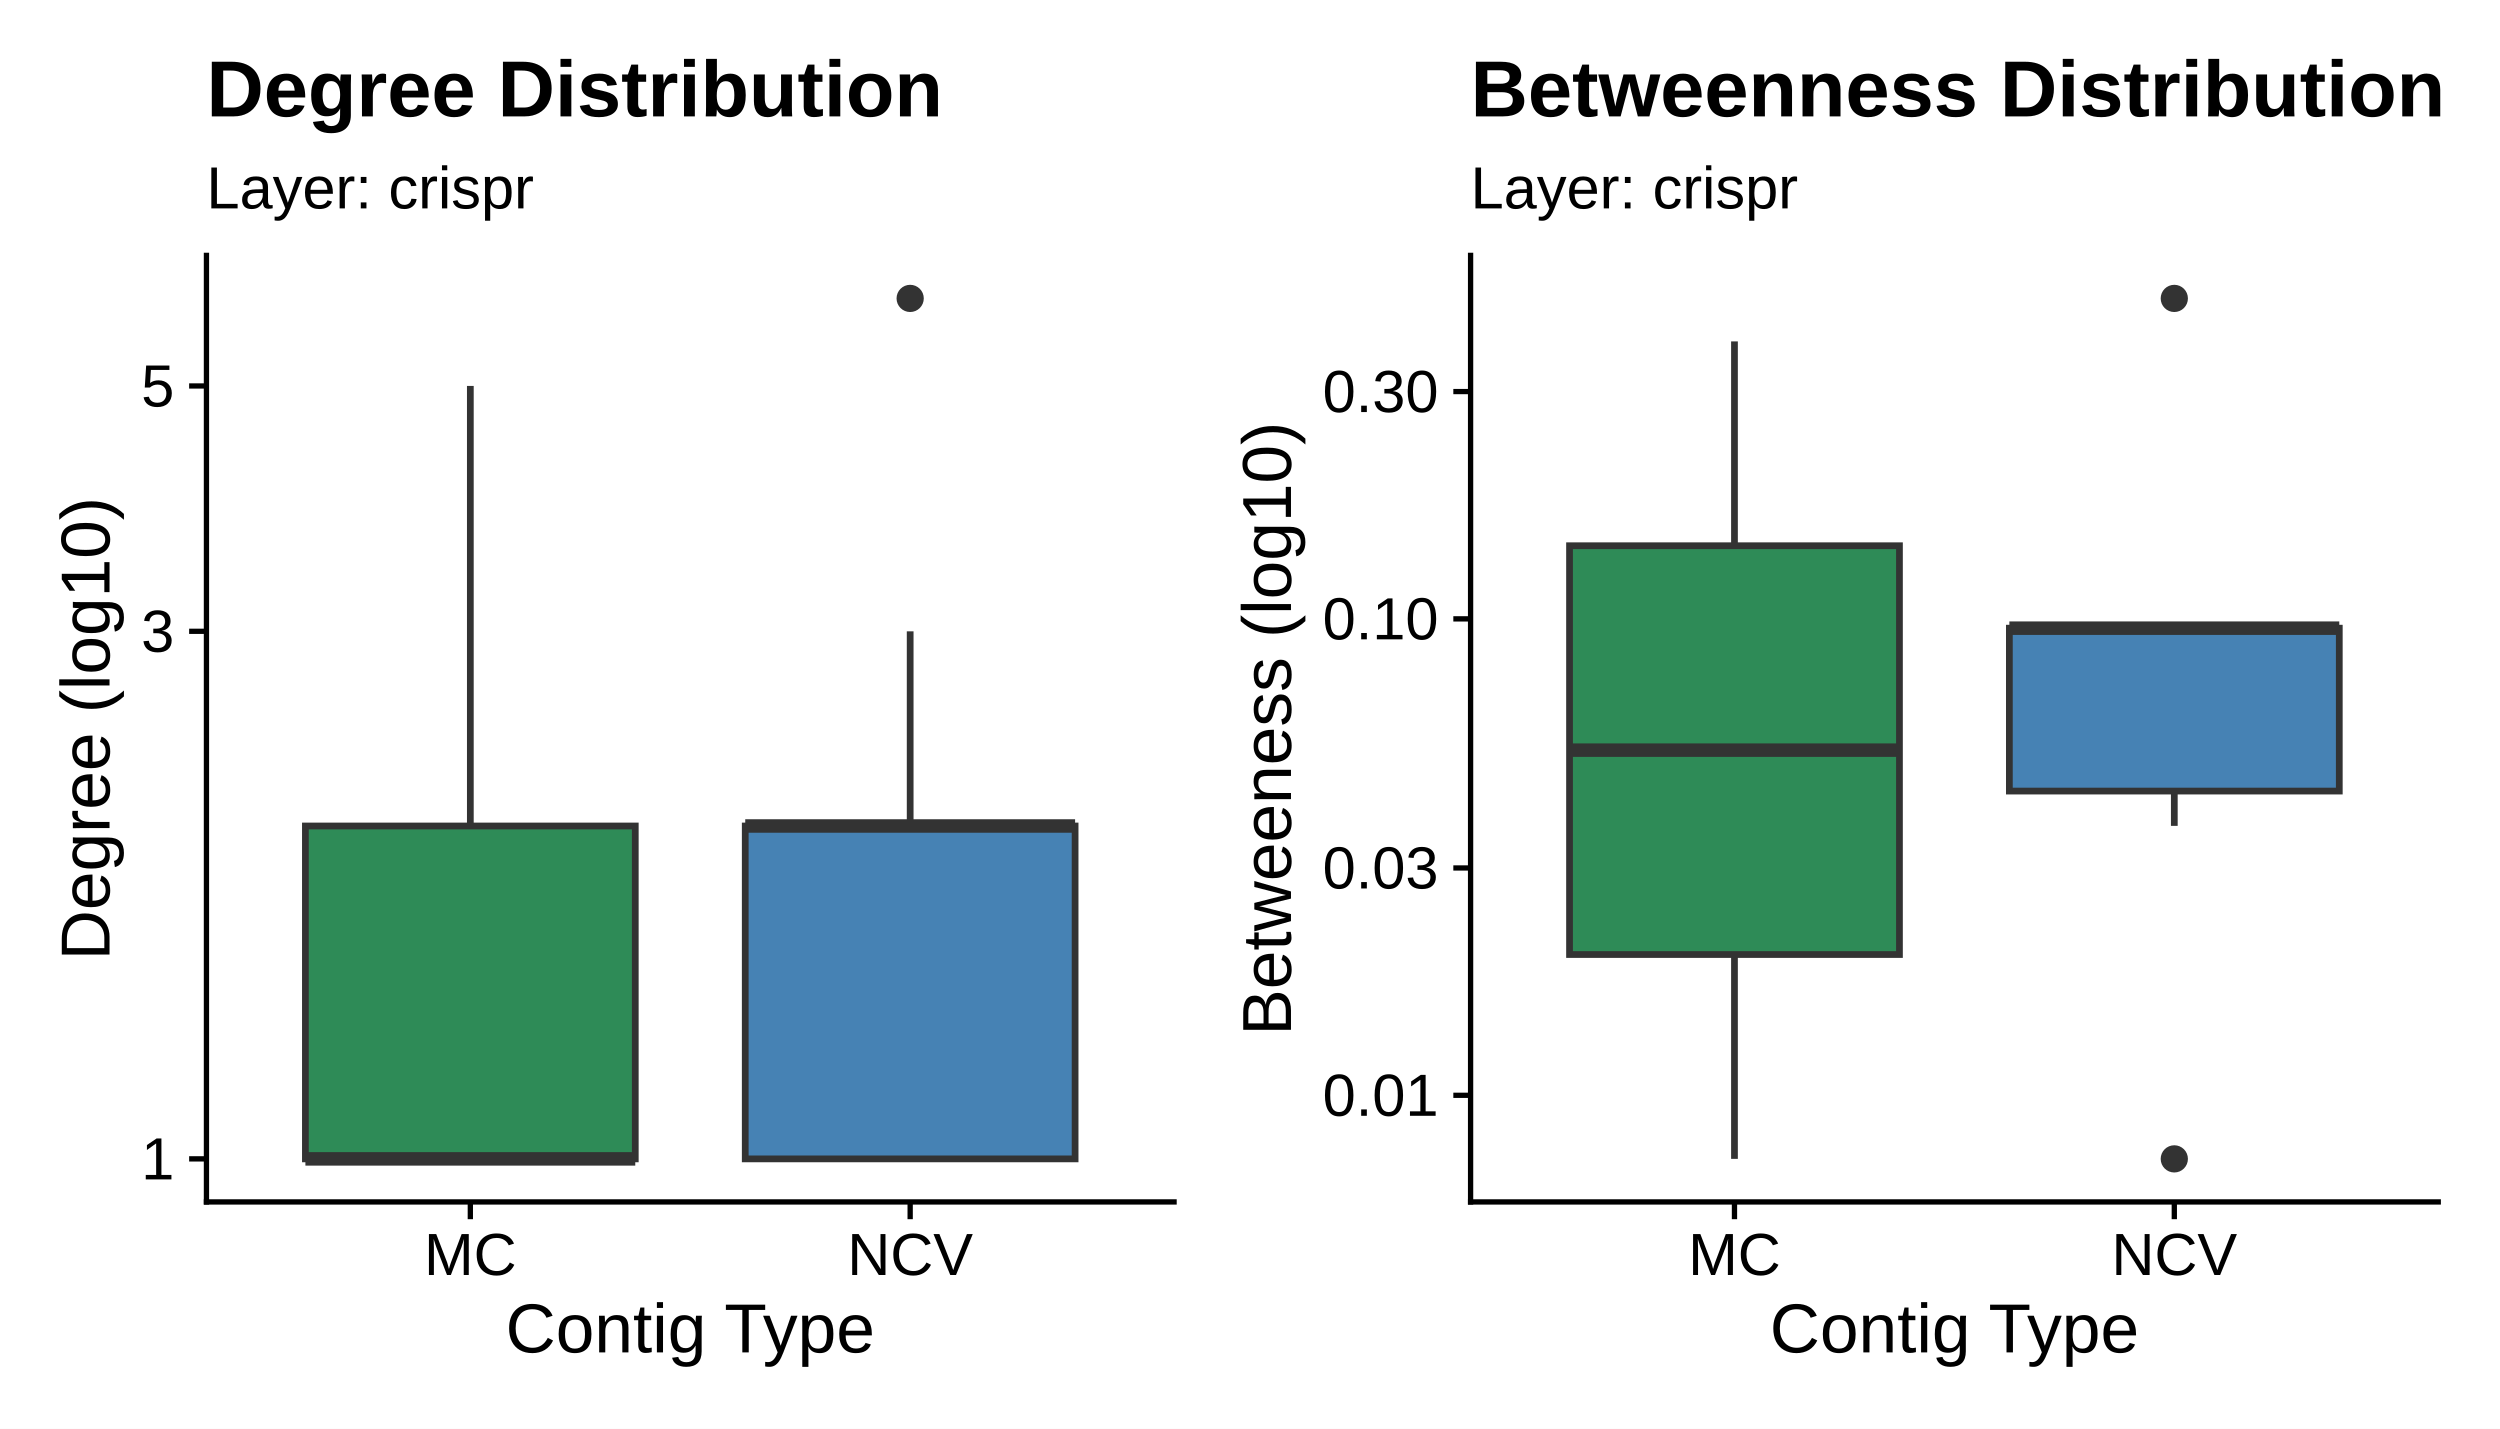
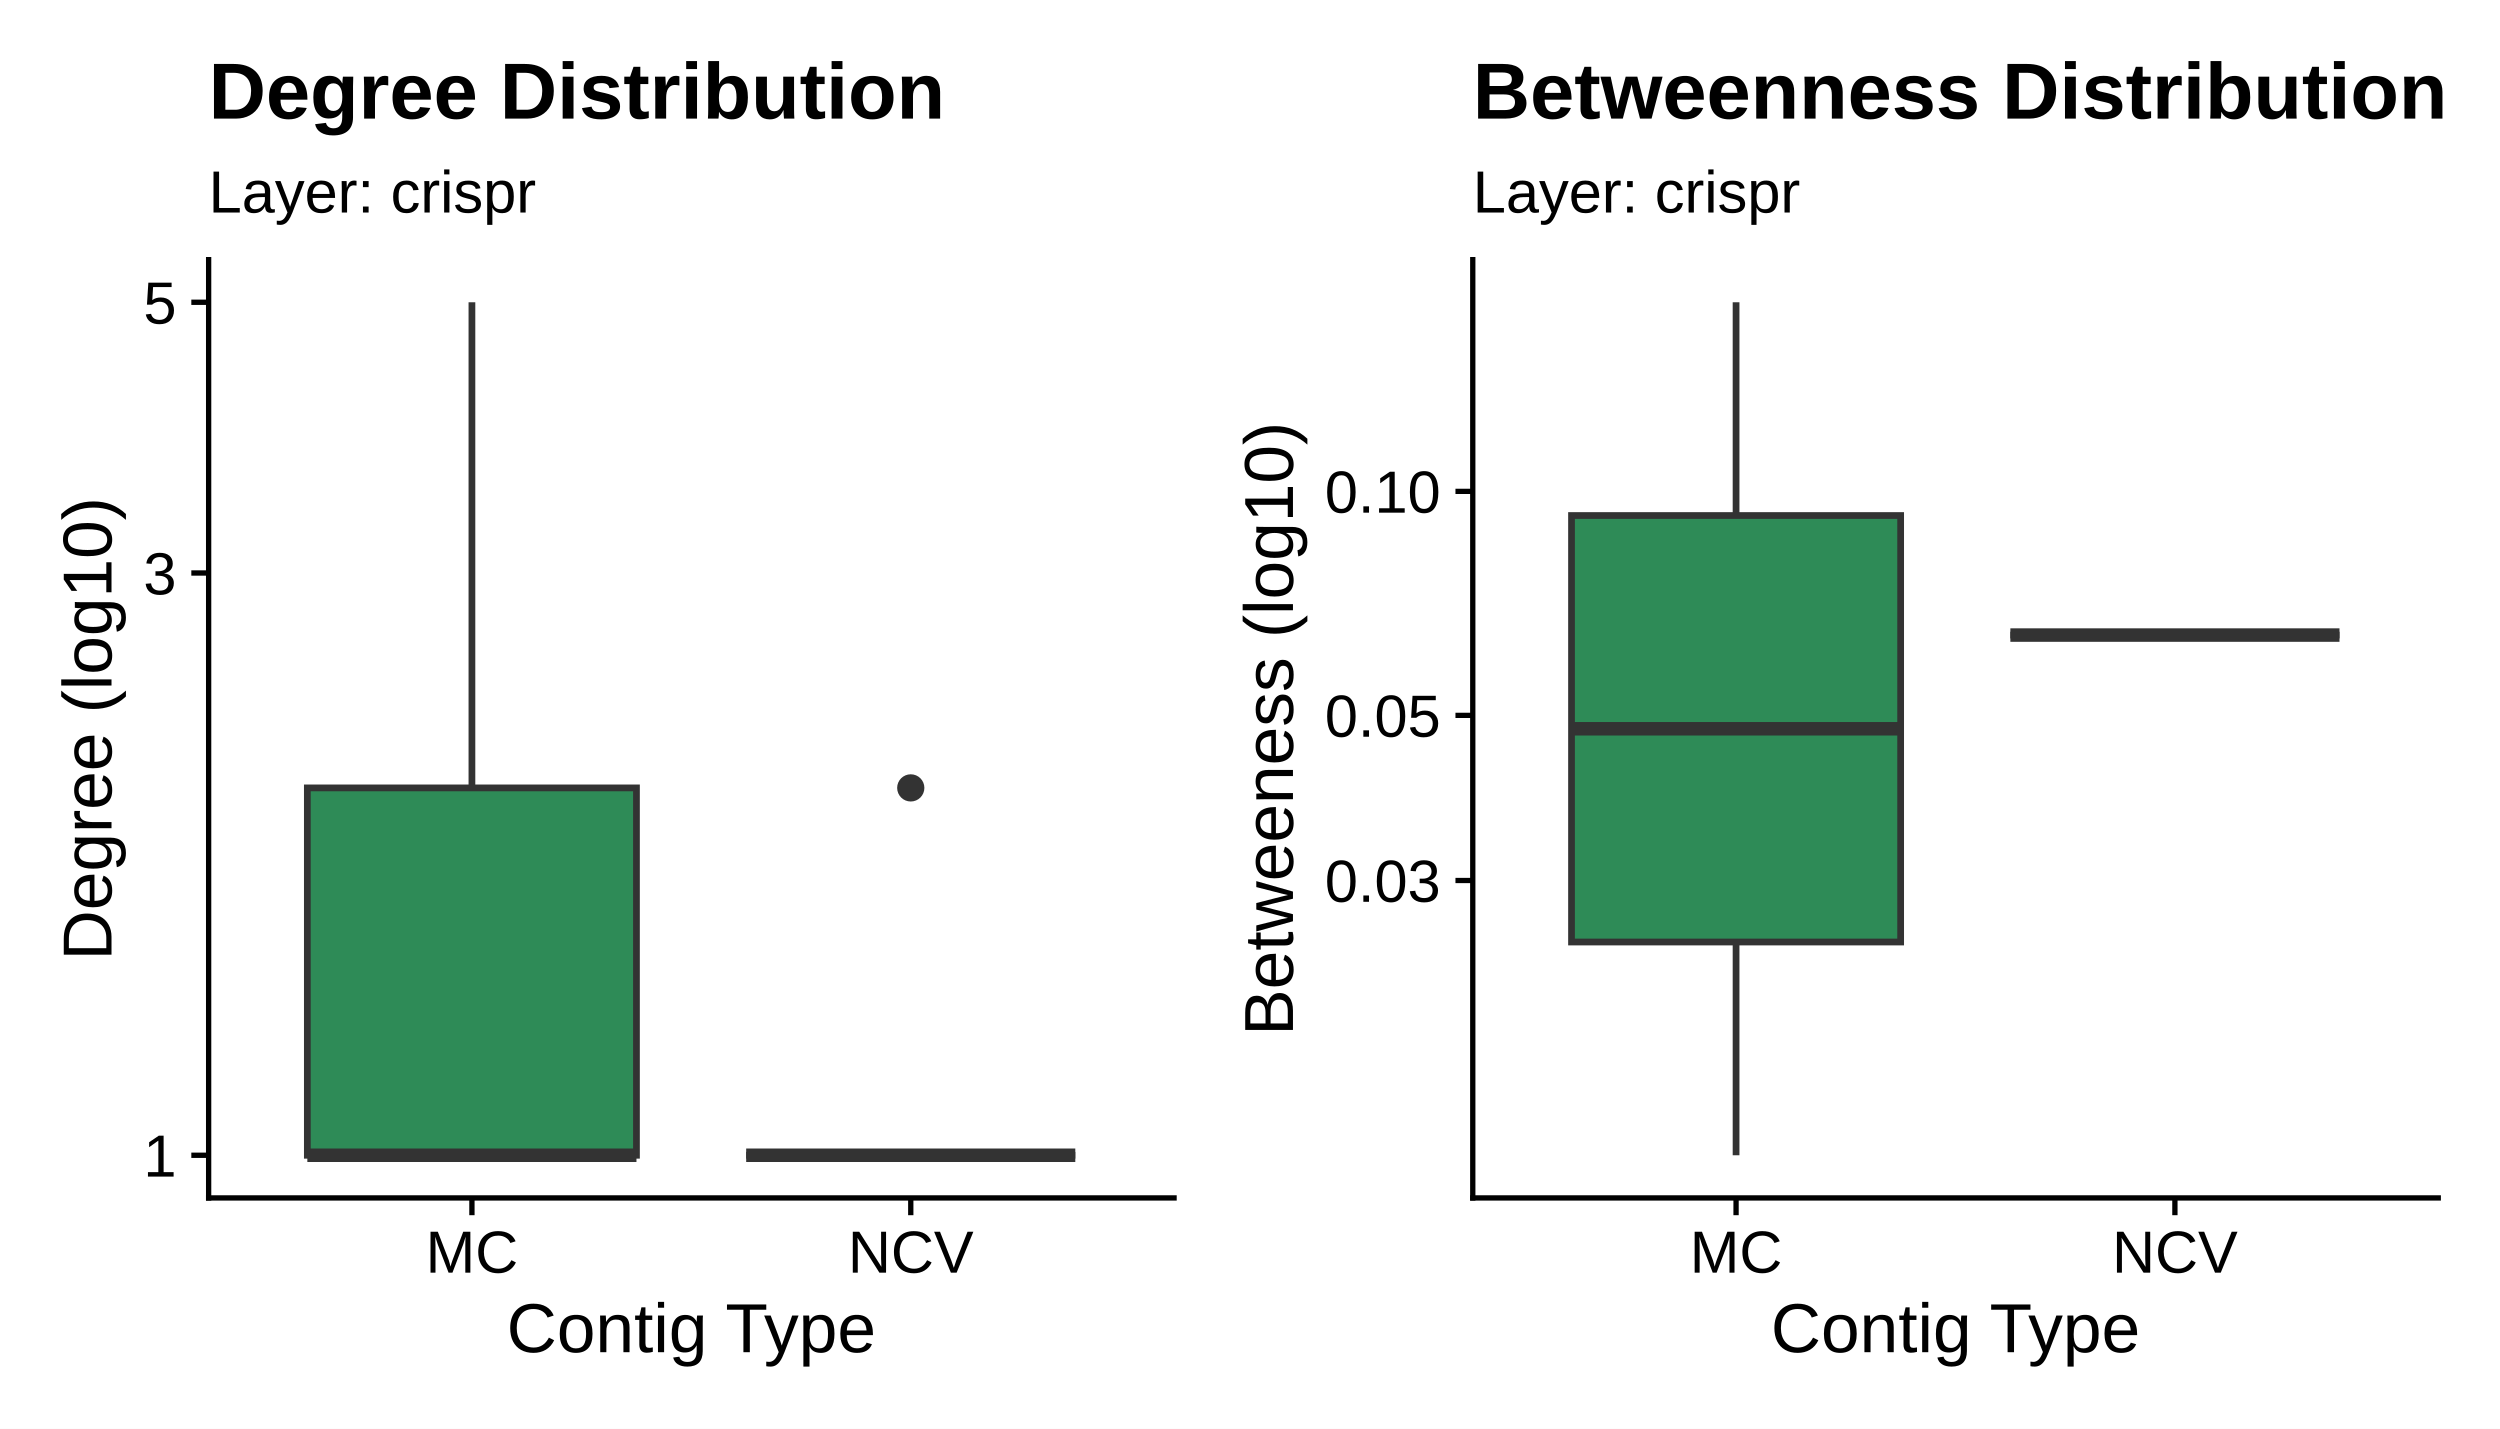
<svg xmlns="http://www.w3.org/2000/svg" width="504.00pt" height="288.00pt" viewBox="0 0 504.00 288.00">
  <g class="svglite">
    <defs>
      <style type="text/css">
    .svglite line, .svglite polyline, .svglite polygon, .svglite path, .svglite rect, .svglite circle {
      fill: none;
      stroke: #000000;
      stroke-linecap: round;
      stroke-linejoin: round;
      stroke-miterlimit: 10.00;
    }
    .svglite text {
      white-space: pre;
    }
    .svglite g.glyphgroup path {
      fill: inherit;
      stroke: none;
    }
  </style>
    </defs>
    <rect width="100%" height="100%" style="stroke: none; fill: none;" />
    <defs>
      <clipPath id="cpMC4wMHw1MDQuMDB8MC4wMHwyODguMDA=">
        <rect x="0.00" y="0.00" width="504.00" height="288.00" />
      </clipPath>
    </defs>
    <g clip-path="url(#cpMC4wMHw1MDQuMDB8MC4wMHwyODguMDA=)">
      <rect x="0.00" y="0.00" width="504.00" height="288.00" style="stroke-width: 1.07; stroke: #FFFFFF; fill: #FFFFFF;" />
    </g>
    <defs>
-       <clipPath id="cpNDEuNjJ8NDkxLjU1fDUxLjQ5fDI0Mi4zMQ==">
-         <rect x="41.62" y="51.49" width="449.93" height="190.82" />
+       <clipPath id="cpNDIuMDZ8NDkxLjU1fDUyLjM0fDI0MS41MA==">
+         <rect x="42.06" y="52.34" width="449.49" height="189.16" />
      </clipPath>
    </defs>
-     <g clip-path="url(#cpNDEuNjJ8NDkxLjU1fDUxLjQ5fDI0Mi4zMQ==)">
+     <g clip-path="url(#cpNDIuMDZ8NDkxLjU1fDUyLjM0fDI0MS41MA==)">
</g>
    <g clip-path="url(#cpMC4wMHw1MDQuMDB8MC4wMHwyODguMDA=)">
</g>
    <defs>
      <clipPath id="cpNS40OHwyNDMuNjZ8NS40OHwyODIuNTI=">
        <rect x="5.48" y="5.48" width="238.18" height="277.04" />
      </clipPath>
    </defs>
    <g clip-path="url(#cpNS40OHwyNDMuNjZ8NS40OHwyODIuNTI=)">
</g>
    <g clip-path="url(#cpMC4wMHw1MDQuMDB8MC4wMHwyODguMDA=)">
</g>
    <defs>
      <clipPath id="cpMjQzLjY2fDQ5OC41Mnw1LjQ4fDI4Mi41Mg==">
        <rect x="243.66" y="5.48" width="254.86" height="277.04" />
      </clipPath>
    </defs>
    <g clip-path="url(#cpMjQzLjY2fDQ5OC41Mnw1LjQ4fDI4Mi41Mg==)">
</g>
    <g clip-path="url(#cpMC4wMHw1MDQuMDB8MC4wMHwyODguMDA=)">
</g>
    <defs>
-       <clipPath id="cpNDEuNjJ8MjM2LjY5fDUxLjQ5fDI0Mi4zMQ==">
-         <rect x="41.62" y="51.49" width="195.07" height="190.82" />
+       <clipPath id="cpNDIuMDZ8MjM2LjY5fDUyLjM0fDI0MS41MA==">
+         <rect x="42.06" y="52.34" width="194.64" height="189.16" />
      </clipPath>
    </defs>
-     <g clip-path="url(#cpNDEuNjJ8MjM2LjY5fDUxLjQ5fDI0Mi4zMQ==)">
-       <line x1="94.82" y1="166.52" x2="94.82" y2="77.81" style="stroke-width: 1.36; stroke: #333333; stroke-linecap: butt;" />
-       <line x1="94.82" y1="233.63" x2="94.82" y2="233.63" style="stroke-width: 1.36; stroke: #333333; stroke-linecap: butt;" />
-       <polygon points="61.57,166.52 61.57,233.63 128.07,233.63 128.07,166.52 61.57,166.52 " style="stroke-width: 1.36; stroke: #333333; stroke-linecap: butt; stroke-linejoin: miter; fill: #2E8B57;" />
-       <line x1="61.57" y1="233.63" x2="128.07" y2="233.63" style="stroke-width: 2.72; stroke: #333333; stroke-linecap: butt; stroke-linejoin: miter;" />
-       <circle cx="183.49" cy="60.16" r="2.39" style="stroke-width: 0.71; stroke: #333333; fill: #333333;" />
-       <line x1="183.49" y1="166.52" x2="183.49" y2="127.27" style="stroke-width: 1.36; stroke: #333333; stroke-linecap: butt;" />
-       <line x1="183.49" y1="233.63" x2="183.49" y2="233.63" style="stroke-width: 1.36; stroke: #333333; stroke-linecap: butt;" />
-       <polygon points="150.24,166.52 150.24,233.63 216.74,233.63 216.74,166.52 150.24,166.52 " style="stroke-width: 1.36; stroke: #333333; stroke-linecap: butt; stroke-linejoin: miter; fill: #4682B4;" />
-       <line x1="150.24" y1="166.52" x2="216.74" y2="166.52" style="stroke-width: 2.72; stroke: #333333; stroke-linecap: butt; stroke-linejoin: miter;" />
+     <g clip-path="url(#cpNDIuMDZ8MjM2LjY5fDUyLjM0fDI0MS41MA==)">
+       <line x1="95.14" y1="158.84" x2="95.14" y2="60.94" style="stroke-width: 1.36; stroke: #333333; stroke-linecap: butt;" />
+       <line x1="95.14" y1="232.90" x2="95.14" y2="232.90" style="stroke-width: 1.36; stroke: #333333; stroke-linecap: butt;" />
+       <polygon points="61.96,158.84 61.96,232.90 128.31,232.90 128.31,158.84 61.96,158.84 " style="stroke-width: 1.36; stroke: #333333; stroke-linecap: butt; stroke-linejoin: miter; fill: #2E8B57;" />
+       <line x1="61.96" y1="232.90" x2="128.31" y2="232.90" style="stroke-width: 2.72; stroke: #333333; stroke-linecap: butt; stroke-linejoin: miter;" />
+       <circle cx="183.61" cy="158.84" r="2.39" style="stroke-width: 0.71; stroke: #333333; fill: #333333;" />
+       <line x1="183.61" y1="232.90" x2="183.61" y2="232.90" style="stroke-width: 1.36; stroke: #333333; stroke-linecap: butt;" />
+       <line x1="183.61" y1="232.90" x2="183.61" y2="232.90" style="stroke-width: 1.36; stroke: #333333; stroke-linecap: butt;" />
+       <polygon points="150.43,232.90 150.43,232.90 216.78,232.90 216.78,232.90 150.43,232.90 " style="stroke-width: 1.36; stroke: #333333; stroke-linecap: butt; stroke-linejoin: miter; fill: #4682B4;" />
+       <line x1="150.43" y1="232.90" x2="216.78" y2="232.90" style="stroke-width: 2.72; stroke: #333333; stroke-linecap: butt; stroke-linejoin: miter;" />
    </g>
    <g clip-path="url(#cpMC4wMHw1MDQuMDB8MC4wMHwyODguMDA=)">
-       <polyline points="41.62,242.31 41.62,51.49 " style="stroke-width: 1.07; stroke-linecap: square;" />
-       <text x="35.14" y="237.76" text-anchor="end" style="font-size: 12.00px; font-family: &quot;Liberation Sans&quot;;" textLength="6.67px" lengthAdjust="spacingAndGlyphs">1</text>
-       <text x="35.14" y="131.40" text-anchor="end" style="font-size: 12.00px; font-family: &quot;Liberation Sans&quot;;" textLength="6.67px" lengthAdjust="spacingAndGlyphs">3</text>
-       <text x="35.14" y="81.94" text-anchor="end" style="font-size: 12.00px; font-family: &quot;Liberation Sans&quot;;" textLength="6.67px" lengthAdjust="spacingAndGlyphs">5</text>
-       <polyline points="38.13,233.63 41.62,233.63 " style="stroke-width: 1.07; stroke-linecap: butt;" />
-       <polyline points="38.13,127.27 41.62,127.27 " style="stroke-width: 1.07; stroke-linecap: butt;" />
-       <polyline points="38.13,77.81 41.62,77.81 " style="stroke-width: 1.07; stroke-linecap: butt;" />
-       <polyline points="41.62,242.31 236.69,242.31 " style="stroke-width: 1.07; stroke-linecap: square;" />
-       <polyline points="94.82,245.79 94.82,242.31 " style="stroke-width: 1.07; stroke-linecap: butt;" />
-       <polyline points="183.49,245.79 183.49,242.31 " style="stroke-width: 1.07; stroke-linecap: butt;" />
-       <text x="94.82" y="257.04" text-anchor="middle" style="font-size: 12.00px; font-family: &quot;Liberation Sans&quot;;" textLength="18.67px" lengthAdjust="spacingAndGlyphs">MC</text>
-       <text x="183.49" y="257.04" text-anchor="middle" style="font-size: 12.00px; font-family: &quot;Liberation Sans&quot;;" textLength="25.34px" lengthAdjust="spacingAndGlyphs">NCV</text>
-       <text x="139.15" y="272.65" text-anchor="middle" style="font-size: 14.00px; font-family: &quot;Liberation Sans&quot;;" textLength="74.41px" lengthAdjust="spacingAndGlyphs">Contig Type</text>
-       <text transform="translate(22.08,146.90) rotate(-90)" text-anchor="middle" style="font-size: 14.00px; font-family: &quot;Liberation Sans&quot;;" textLength="93.33px" lengthAdjust="spacingAndGlyphs">Degree (log10)</text>
-       <text x="41.62" y="42.02" style="font-size: 12.00px; font-family: &quot;Liberation Sans&quot;;" textLength="66.02px" lengthAdjust="spacingAndGlyphs">Layer: crispr</text>
-       <text x="41.62" y="23.46" style="font-size: 16.00px; font-weight: bold; font-family: &quot;Liberation Sans&quot;;" textLength="148.59px" lengthAdjust="spacingAndGlyphs">Degree Distribution</text>
+       <polyline points="42.06,241.50 42.06,52.34 " style="stroke-width: 1.07; stroke-linecap: square;" />
+       <text x="35.58" y="237.20" text-anchor="end" style="font-size: 12.00px; font-family: &quot;Arial&quot;;" textLength="6.67px" lengthAdjust="spacingAndGlyphs">1</text>
+       <text x="35.58" y="119.82" text-anchor="end" style="font-size: 12.00px; font-family: &quot;Arial&quot;;" textLength="6.67px" lengthAdjust="spacingAndGlyphs">3</text>
+       <text x="35.58" y="65.24" text-anchor="end" style="font-size: 12.00px; font-family: &quot;Arial&quot;;" textLength="6.67px" lengthAdjust="spacingAndGlyphs">5</text>
+       <polyline points="38.57,232.90 42.06,232.90 " style="stroke-width: 1.07; stroke-linecap: butt;" />
+       <polyline points="38.57,115.52 42.06,115.52 " style="stroke-width: 1.07; stroke-linecap: butt;" />
+       <polyline points="38.57,60.94 42.06,60.94 " style="stroke-width: 1.07; stroke-linecap: butt;" />
+       <polyline points="42.06,241.50 236.69,241.50 " style="stroke-width: 1.07; stroke-linecap: square;" />
+       <polyline points="95.14,244.99 95.14,241.50 " style="stroke-width: 1.07; stroke-linecap: butt;" />
+       <polyline points="183.61,244.99 183.61,241.50 " style="stroke-width: 1.07; stroke-linecap: butt;" />
+       <text x="95.14" y="256.57" text-anchor="middle" style="font-size: 12.00px; font-family: &quot;Arial&quot;;" textLength="18.67px" lengthAdjust="spacingAndGlyphs">MC</text>
+       <text x="183.61" y="256.57" text-anchor="middle" style="font-size: 12.00px; font-family: &quot;Arial&quot;;" textLength="25.34px" lengthAdjust="spacingAndGlyphs">NCV</text>
+       <text x="139.37" y="272.60" text-anchor="middle" style="font-size: 14.00px; font-family: &quot;Arial&quot;;" textLength="74.41px" lengthAdjust="spacingAndGlyphs">Contig Type</text>
+       <text transform="translate(22.48,146.92) rotate(-90)" text-anchor="middle" style="font-size: 14.00px; font-family: &quot;Arial&quot;;" textLength="93.33px" lengthAdjust="spacingAndGlyphs">Degree (log10)</text>
+       <text x="42.06" y="42.85" style="font-size: 12.00px; font-family: &quot;Arial&quot;;" textLength="66.02px" lengthAdjust="spacingAndGlyphs">Layer: crispr</text>
+       <text x="42.06" y="23.91" style="font-size: 16.00px; font-weight: bold; font-family: &quot;Arial&quot;;" textLength="148.59px" lengthAdjust="spacingAndGlyphs">Degree Distribution</text>
    </g>
    <defs>
-       <clipPath id="cpMjk2LjQ3fDQ5MS41NXw1MS40OXwyNDIuMzE=">
-         <rect x="296.47" y="51.49" width="195.07" height="190.82" />
+       <clipPath id="cpMjk2LjkxfDQ5MS41NXw1Mi4zNHwyNDEuNTA=">
+         <rect x="296.91" y="52.34" width="194.64" height="189.16" />
      </clipPath>
    </defs>
-     <g clip-path="url(#cpMjk2LjQ3fDQ5MS41NXw1MS40OXwyNDIuMzE=)">
-       <line x1="349.67" y1="110.02" x2="349.67" y2="68.82" style="stroke-width: 1.36; stroke: #333333; stroke-linecap: butt;" />
-       <line x1="349.67" y1="192.43" x2="349.67" y2="233.63" style="stroke-width: 1.36; stroke: #333333; stroke-linecap: butt;" />
-       <polygon points="316.42,110.02 316.42,192.43 382.93,192.43 382.93,110.02 316.42,110.02 " style="stroke-width: 1.36; stroke: #333333; stroke-linecap: butt; stroke-linejoin: miter; fill: #2E8B57;" />
-       <line x1="316.42" y1="151.23" x2="382.93" y2="151.23" style="stroke-width: 2.72; stroke: #333333; stroke-linecap: butt; stroke-linejoin: miter;" />
-       <circle cx="438.34" cy="60.16" r="2.39" style="stroke-width: 0.71; stroke: #333333; fill: #333333;" />
-       <circle cx="438.34" cy="233.63" r="2.39" style="stroke-width: 0.71; stroke: #333333; fill: #333333;" />
-       <line x1="438.34" y1="126.64" x2="438.34" y2="126.64" style="stroke-width: 1.36; stroke: #333333; stroke-linecap: butt;" />
-       <line x1="438.34" y1="159.48" x2="438.34" y2="166.50" style="stroke-width: 1.36; stroke: #333333; stroke-linecap: butt;" />
-       <polygon points="405.09,126.64 405.09,159.48 471.60,159.48 471.60,126.64 405.09,126.64 " style="stroke-width: 1.36; stroke: #333333; stroke-linecap: butt; stroke-linejoin: miter; fill: #4682B4;" />
-       <line x1="405.09" y1="126.64" x2="471.60" y2="126.64" style="stroke-width: 2.72; stroke: #333333; stroke-linecap: butt; stroke-linejoin: miter;" />
+     <g clip-path="url(#cpMjk2LjkxfDQ5MS41NXw1Mi4zNHwyNDEuNTA=)">
+       <line x1="349.99" y1="103.93" x2="349.99" y2="60.94" style="stroke-width: 1.36; stroke: #333333; stroke-linecap: butt;" />
+       <line x1="349.99" y1="189.91" x2="349.99" y2="232.90" style="stroke-width: 1.36; stroke: #333333; stroke-linecap: butt;" />
+       <polygon points="316.82,103.93 316.82,189.91 383.17,189.91 383.17,103.93 316.82,103.93 " style="stroke-width: 1.36; stroke: #333333; stroke-linecap: butt; stroke-linejoin: miter; fill: #2E8B57;" />
+       <line x1="316.82" y1="146.92" x2="383.17" y2="146.92" style="stroke-width: 2.72; stroke: #333333; stroke-linecap: butt; stroke-linejoin: miter;" />
+       <line x1="438.46" y1="128.03" x2="438.46" y2="128.03" style="stroke-width: 1.36; stroke: #333333; stroke-linecap: butt;" />
+       <line x1="438.46" y1="128.03" x2="438.46" y2="128.03" style="stroke-width: 1.36; stroke: #333333; stroke-linecap: butt;" />
+       <polygon points="405.29,128.03 405.29,128.03 471.64,128.03 471.64,128.03 405.29,128.03 " style="stroke-width: 1.36; stroke: #333333; stroke-linecap: butt; stroke-linejoin: miter; fill: #4682B4;" />
+       <line x1="405.29" y1="128.03" x2="471.64" y2="128.03" style="stroke-width: 2.72; stroke: #333333; stroke-linecap: butt; stroke-linejoin: miter;" />
    </g>
    <g clip-path="url(#cpMC4wMHw1MDQuMDB8MC4wMHwyODguMDA=)">
-       <polyline points="296.47,242.31 296.47,51.49 " style="stroke-width: 1.07; stroke-linecap: square;" />
-       <text x="290.00" y="224.94" text-anchor="end" style="font-size: 12.00px; font-family: &quot;Liberation Sans&quot;;" textLength="23.34px" lengthAdjust="spacingAndGlyphs">0.01</text>
-       <text x="290.00" y="179.11" text-anchor="end" style="font-size: 12.00px; font-family: &quot;Liberation Sans&quot;;" textLength="23.34px" lengthAdjust="spacingAndGlyphs">0.03</text>
-       <text x="290.00" y="128.89" text-anchor="end" style="font-size: 12.00px; font-family: &quot;Liberation Sans&quot;;" textLength="23.34px" lengthAdjust="spacingAndGlyphs">0.10</text>
-       <text x="290.00" y="83.07" text-anchor="end" style="font-size: 12.00px; font-family: &quot;Liberation Sans&quot;;" textLength="23.34px" lengthAdjust="spacingAndGlyphs">0.30</text>
-       <polyline points="292.99,220.81 296.47,220.81 " style="stroke-width: 1.07; stroke-linecap: butt;" />
-       <polyline points="292.99,174.98 296.47,174.98 " style="stroke-width: 1.07; stroke-linecap: butt;" />
-       <polyline points="292.99,124.76 296.47,124.76 " style="stroke-width: 1.07; stroke-linecap: butt;" />
-       <polyline points="292.99,78.94 296.47,78.94 " style="stroke-width: 1.07; stroke-linecap: butt;" />
-       <polyline points="296.47,242.31 491.55,242.31 " style="stroke-width: 1.07; stroke-linecap: square;" />
-       <polyline points="349.67,245.79 349.67,242.31 " style="stroke-width: 1.07; stroke-linecap: butt;" />
-       <polyline points="438.34,245.79 438.34,242.31 " style="stroke-width: 1.07; stroke-linecap: butt;" />
-       <text x="349.67" y="257.04" text-anchor="middle" style="font-size: 12.00px; font-family: &quot;Liberation Sans&quot;;" textLength="18.67px" lengthAdjust="spacingAndGlyphs">MC</text>
-       <text x="438.34" y="257.04" text-anchor="middle" style="font-size: 12.00px; font-family: &quot;Liberation Sans&quot;;" textLength="25.34px" lengthAdjust="spacingAndGlyphs">NCV</text>
-       <text x="394.01" y="272.65" text-anchor="middle" style="font-size: 14.00px; font-family: &quot;Liberation Sans&quot;;" textLength="74.41px" lengthAdjust="spacingAndGlyphs">Contig Type</text>
-       <text transform="translate(260.26,146.90) rotate(-90)" text-anchor="middle" style="font-size: 14.00px; font-family: &quot;Liberation Sans&quot;;" textLength="123.69px" lengthAdjust="spacingAndGlyphs">Betweeness (log10)</text>
-       <text x="296.47" y="42.02" style="font-size: 12.00px; font-family: &quot;Liberation Sans&quot;;" textLength="66.02px" lengthAdjust="spacingAndGlyphs">Layer: crispr</text>
-       <text x="296.47" y="23.46" style="font-size: 16.00px; font-weight: bold; font-family: &quot;Liberation Sans&quot;;" textLength="196.64px" lengthAdjust="spacingAndGlyphs">Betweenness Distribution</text>
+       <polyline points="296.91,241.50 296.91,52.34 " style="stroke-width: 1.07; stroke-linecap: square;" />
+       <text x="290.44" y="181.80" text-anchor="end" style="font-size: 12.00px; font-family: &quot;Arial&quot;;" textLength="23.34px" lengthAdjust="spacingAndGlyphs">0.03</text>
+       <text x="290.44" y="148.52" text-anchor="end" style="font-size: 12.00px; font-family: &quot;Arial&quot;;" textLength="23.34px" lengthAdjust="spacingAndGlyphs">0.05</text>
+       <text x="290.44" y="103.35" text-anchor="end" style="font-size: 12.00px; font-family: &quot;Arial&quot;;" textLength="23.34px" lengthAdjust="spacingAndGlyphs">0.10</text>
+       <polyline points="293.42,177.51 296.91,177.51 " style="stroke-width: 1.07; stroke-linecap: butt;" />
+       <polyline points="293.42,144.22 296.91,144.22 " style="stroke-width: 1.07; stroke-linecap: butt;" />
+       <polyline points="293.42,99.06 296.91,99.06 " style="stroke-width: 1.07; stroke-linecap: butt;" />
+       <polyline points="296.91,241.50 491.55,241.50 " style="stroke-width: 1.07; stroke-linecap: square;" />
+       <polyline points="349.99,244.99 349.99,241.50 " style="stroke-width: 1.07; stroke-linecap: butt;" />
+       <polyline points="438.46,244.99 438.46,241.50 " style="stroke-width: 1.07; stroke-linecap: butt;" />
+       <text x="349.99" y="256.57" text-anchor="middle" style="font-size: 12.00px; font-family: &quot;Arial&quot;;" textLength="18.67px" lengthAdjust="spacingAndGlyphs">MC</text>
+       <text x="438.46" y="256.57" text-anchor="middle" style="font-size: 12.00px; font-family: &quot;Arial&quot;;" textLength="25.34px" lengthAdjust="spacingAndGlyphs">NCV</text>
+       <text x="394.23" y="272.60" text-anchor="middle" style="font-size: 14.00px; font-family: &quot;Arial&quot;;" textLength="74.41px" lengthAdjust="spacingAndGlyphs">Contig Type</text>
+       <text transform="translate(260.66,146.92) rotate(-90)" text-anchor="middle" style="font-size: 14.00px; font-family: &quot;Arial&quot;;" textLength="123.69px" lengthAdjust="spacingAndGlyphs">Betweeness (log10)</text>
+       <text x="296.91" y="42.85" style="font-size: 12.00px; font-family: &quot;Arial&quot;;" textLength="66.02px" lengthAdjust="spacingAndGlyphs">Layer: crispr</text>
+       <text x="296.91" y="23.91" style="font-size: 16.00px; font-weight: bold; font-family: &quot;Arial&quot;;" textLength="196.64px" lengthAdjust="spacingAndGlyphs">Betweenness Distribution</text>
    </g>
  </g>
</svg>
